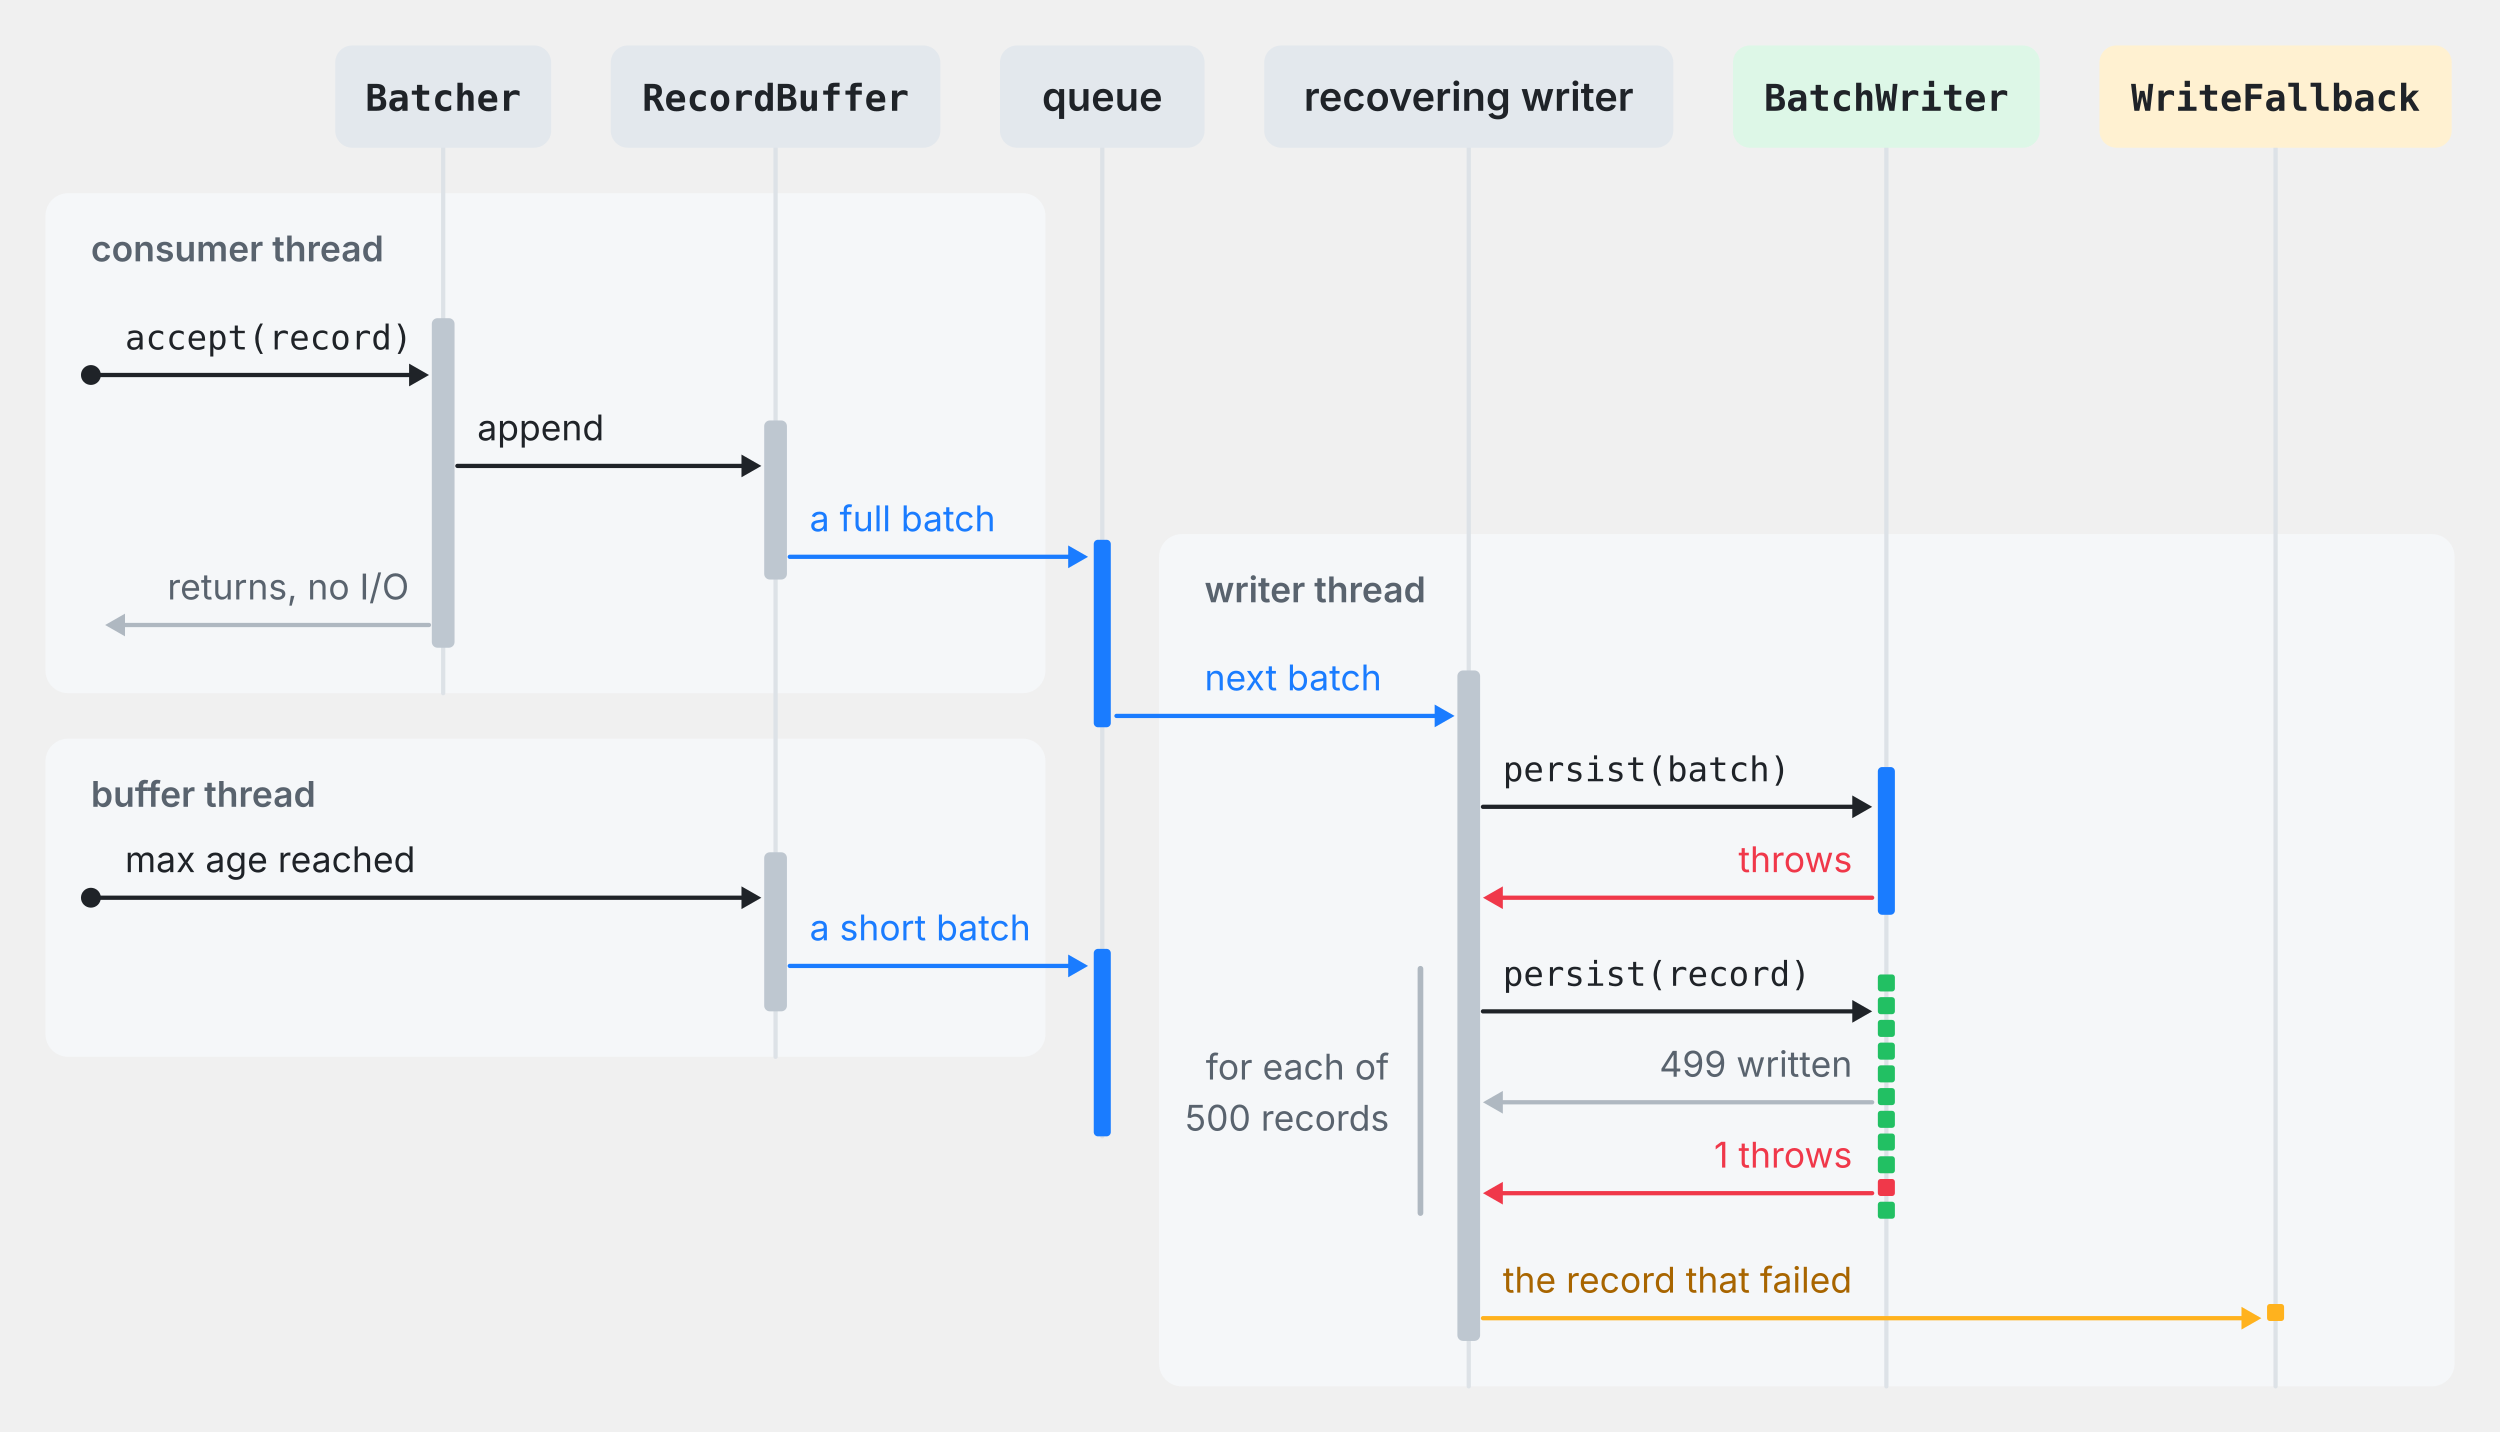
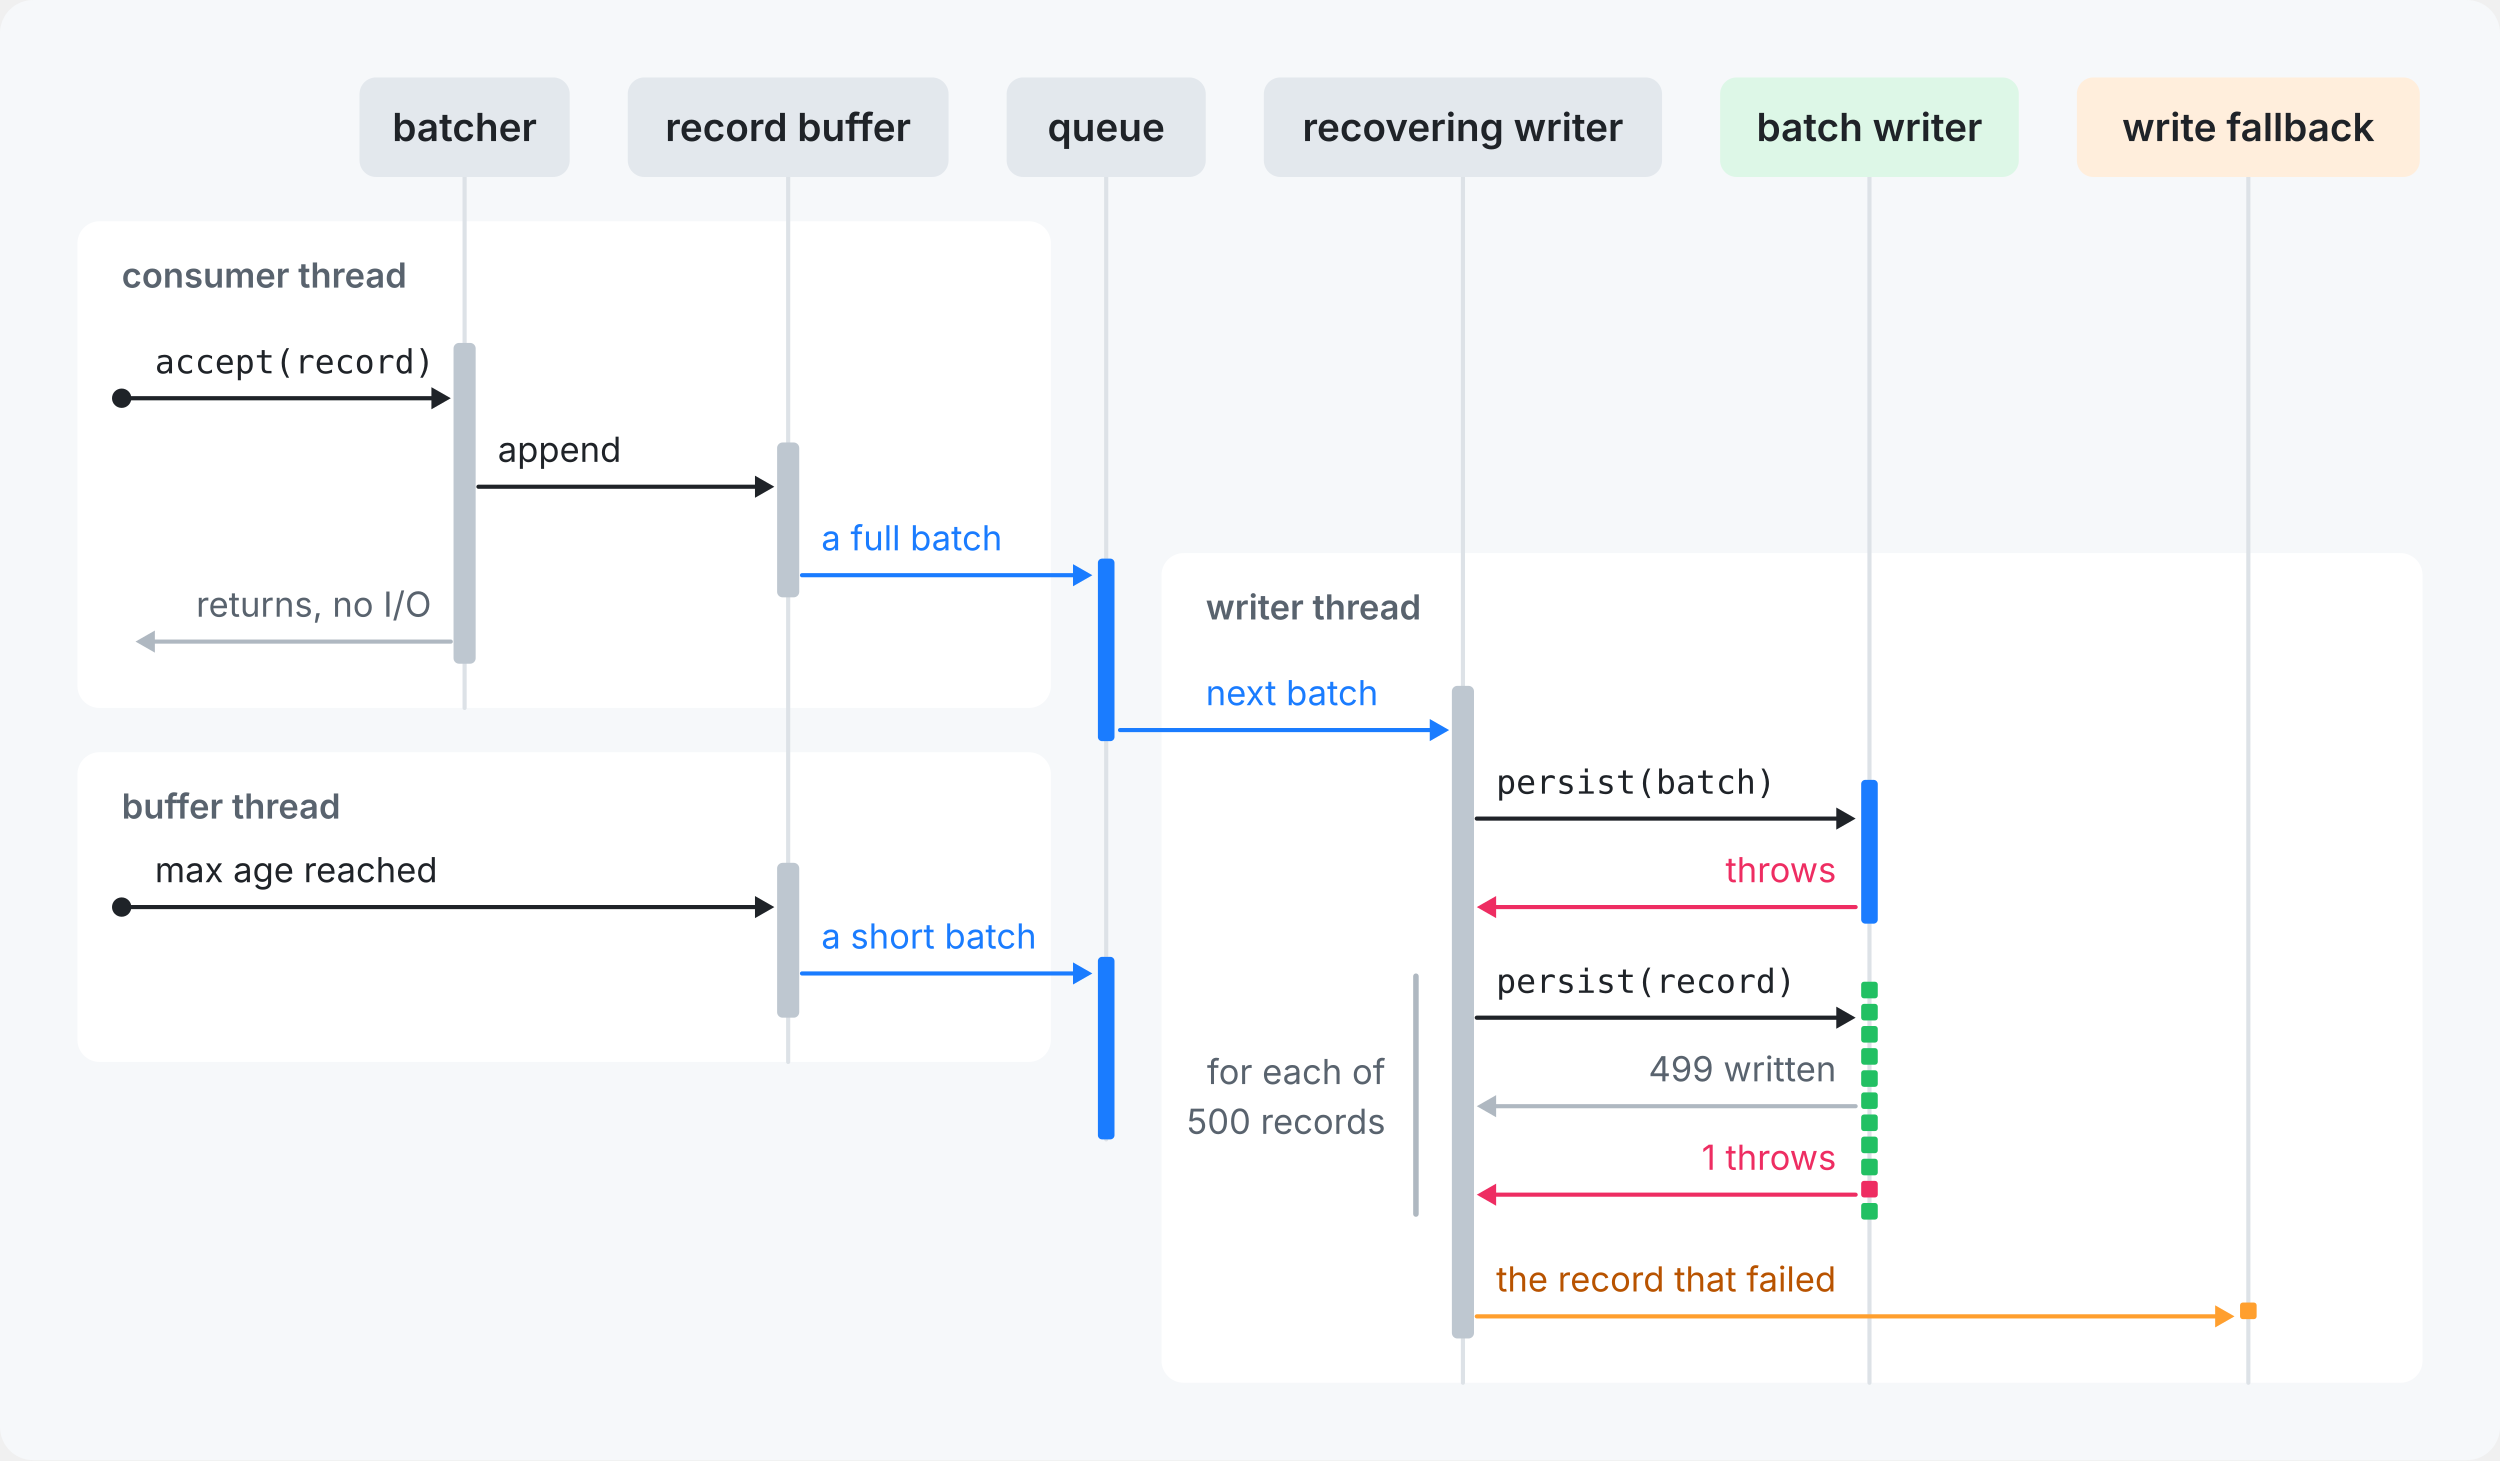
- <svg xmlns="http://www.w3.org/2000/svg" viewBox="0 0 880 504" width="880" height="504" role="img">
-   <rect x="16.0" y="68.0" width="352.0" height="176.0" rx="8" fill="#F5F7F9" />
-   <text x="32.0" y="92.0" font-family="-apple-system, BlinkMacSystemFont, 'Segoe UI', Inter, Helvetica, Arial, sans-serif" font-size="12.5" font-weight="600" fill="#59636E" text-anchor="start">consumer thread</text>
-   <rect x="16.0" y="260.0" width="352.0" height="112.0" rx="8" fill="#F5F7F9" />
-   <text x="32.0" y="284.0" font-family="-apple-system, BlinkMacSystemFont, 'Segoe UI', Inter, Helvetica, Arial, sans-serif" font-size="12.5" font-weight="600" fill="#59636E" text-anchor="start">buffer thread</text>
-   <rect x="408.0" y="188.0" width="456.0" height="300.0" rx="8" fill="#F5F7F9" />
-   <text x="424.0" y="212.0" font-family="-apple-system, BlinkMacSystemFont, 'Segoe UI', Inter, Helvetica, Arial, sans-serif" font-size="12.5" font-weight="600" fill="#59636E" text-anchor="start">writer thread</text>
-   <path d="M156,52 L156,244" stroke="#DDE2E7" stroke-width="1.5" fill="none" stroke-linecap="round" stroke-linejoin="round" />
-   <path d="M273.0,52 L273.0,372" stroke="#DDE2E7" stroke-width="1.5" fill="none" stroke-linecap="round" stroke-linejoin="round" />
-   <path d="M388.0,52 L388.0,400" stroke="#DDE2E7" stroke-width="1.5" fill="none" stroke-linecap="round" stroke-linejoin="round" />
-   <path d="M517.0,52 L517.0,488" stroke="#DDE2E7" stroke-width="1.5" fill="none" stroke-linecap="round" stroke-linejoin="round" />
-   <path d="M664.0,52 L664.0,488" stroke="#DDE2E7" stroke-width="1.5" fill="none" stroke-linecap="round" stroke-linejoin="round" />
-   <path d="M801.0,52 L801.0,488" stroke="#DDE2E7" stroke-width="1.5" fill="none" stroke-linecap="round" stroke-linejoin="round" />
-   <rect x="118.0" y="16.0" width="76.0" height="36.0" rx="6" fill="#E3E8ED" />
-   <text x="156.0" y="39.0" font-family="ui-monospace, SFMono-Regular, 'SF Mono', Menlo, Consolas, monospace" font-size="13" font-weight="600" fill="#1F2328" text-anchor="middle">Batcher</text>
-   <rect x="215.0" y="16.0" width="116.0" height="36.0" rx="6" fill="#E3E8ED" />
-   <text x="273.0" y="39.0" font-family="ui-monospace, SFMono-Regular, 'SF Mono', Menlo, Consolas, monospace" font-size="13" font-weight="600" fill="#1F2328" text-anchor="middle">RecordBuffer</text>
-   <rect x="352.0" y="16.0" width="72.0" height="36.0" rx="6" fill="#E3E8ED" />
-   <text x="388.0" y="39.0" font-family="-apple-system, BlinkMacSystemFont, 'Segoe UI', Inter, Helvetica, Arial, sans-serif" font-size="14" font-weight="600" fill="#1F2328" text-anchor="middle">queue</text>
-   <rect x="445.0" y="16.0" width="144.0" height="36.0" rx="6" fill="#E3E8ED" />
-   <text x="517.0" y="39.0" font-family="-apple-system, BlinkMacSystemFont, 'Segoe UI', Inter, Helvetica, Arial, sans-serif" font-size="14" font-weight="600" fill="#1F2328" text-anchor="middle">recovering writer</text>
-   <rect x="610.0" y="16.0" width="108.0" height="36.0" rx="6" fill="#DDF7E7" />
-   <text x="664.0" y="39.0" font-family="ui-monospace, SFMono-Regular, 'SF Mono', Menlo, Consolas, monospace" font-size="13" font-weight="600" fill="#1F2328" text-anchor="middle">BatchWriter</text>
-   <rect x="739.0" y="16.0" width="124.0" height="36.0" rx="6" fill="#FFF1D1" />
-   <text x="801.0" y="39.0" font-family="ui-monospace, SFMono-Regular, 'SF Mono', Menlo, Consolas, monospace" font-size="13" font-weight="600" fill="#1F2328" text-anchor="middle">WriteFallback</text>
-   <rect x="152.0" y="112.0" width="8.0" height="116.0" rx="2" fill="#BEC7D0" />
-   <rect x="269.0" y="148.0" width="8.0" height="56.0" rx="2" fill="#BEC7D0" />
-   <rect x="269.0" y="300.0" width="8.0" height="56.0" rx="2" fill="#BEC7D0" />
-   <rect x="513.0" y="236.0" width="8.0" height="236.0" rx="2" fill="#BEC7D0" />
-   <rect x="385.0" y="190.0" width="6.0" height="66.0" rx="1.5" fill="#1A7CFF" />
-   <rect x="385.0" y="334.0" width="6.0" height="66.0" rx="1.5" fill="#1A7CFF" />
-   <rect x="661.0" y="270.0" width="6.0" height="52.0" rx="1.5" fill="#1A7CFF" />
-   <rect x="661.0" y="343.0" width="6.0" height="6.0" rx="1" fill="#22C063" />
-   <rect x="661.0" y="351.0" width="6.0" height="6.0" rx="1" fill="#22C063" />
-   <rect x="661.0" y="359.0" width="6.0" height="6.0" rx="1" fill="#22C063" />
-   <rect x="661.0" y="367.0" width="6.0" height="6.0" rx="1" fill="#22C063" />
-   <rect x="661.0" y="375.0" width="6.0" height="6.0" rx="1" fill="#22C063" />
-   <rect x="661.0" y="383.0" width="6.0" height="6.0" rx="1" fill="#22C063" />
-   <rect x="661.0" y="391.0" width="6.0" height="6.0" rx="1" fill="#22C063" />
-   <rect x="661.0" y="399.0" width="6.0" height="6.0" rx="1" fill="#22C063" />
-   <rect x="661.0" y="407.0" width="6.0" height="6.0" rx="1" fill="#22C063" />
-   <rect x="661.0" y="415.0" width="6.0" height="6.0" rx="1" fill="#F0384A" />
-   <rect x="661.0" y="423.0" width="6.0" height="6.0" rx="1" fill="#22C063" />
-   <rect x="798.0" y="459.0" width="6.0" height="6.0" rx="1" fill="#FFB21E" />
-   <circle cx="32" cy="132" r="3.5" fill="#1F2328" />
-   <circle cx="32" cy="316" r="3.5" fill="#1F2328" />
-   <path d="M32,132 L145,132" stroke="#1F2328" stroke-width="1.5" fill="none" stroke-linecap="round" stroke-linejoin="round" />
-   <path d="M144,128 L151,132 L144,136 Z" fill="#1F2328" />
-   <text x="44.0" y="123.0" font-family="ui-monospace, SFMono-Regular, 'SF Mono', Menlo, Consolas, monospace" font-size="12" font-weight="400" fill="#1F2328" text-anchor="start">accept(record)</text>
-   <path d="M161,164 L262.0,164" stroke="#1F2328" stroke-width="1.5" fill="none" stroke-linecap="round" stroke-linejoin="round" />
-   <path d="M261.0,160 L268.0,164 L261.0,168 Z" fill="#1F2328" />
-   <text x="168.0" y="155.0" font-family="-apple-system, BlinkMacSystemFont, 'Segoe UI', Inter, Helvetica, Arial, sans-serif" font-size="12.5" font-weight="400" fill="#1F2328" text-anchor="start">append</text>
-   <path d="M278.0,196 L377.0,196" stroke="#1A7CFF" stroke-width="1.5" fill="none" stroke-linecap="round" stroke-linejoin="round" />
-   <path d="M376.0,192 L383.0,196 L376.0,200 Z" fill="#1A7CFF" />
-   <text x="285.0" y="187.0" font-family="-apple-system, BlinkMacSystemFont, 'Segoe UI', Inter, Helvetica, Arial, sans-serif" font-size="12.5" font-weight="400" fill="#1A7CFF" text-anchor="start">a full batch</text>
-   <path d="M151,220 L43,220" stroke="#AFB8C1" stroke-width="1.5" fill="none" stroke-linecap="round" stroke-linejoin="round" />
-   <path d="M44,216 L37,220 L44,224 Z" fill="#AFB8C1" />
-   <text x="144.0" y="211.0" font-family="-apple-system, BlinkMacSystemFont, 'Segoe UI', Inter, Helvetica, Arial, sans-serif" font-size="12.5" font-weight="400" fill="#59636E" text-anchor="end">returns, no I/O</text>
-   <path d="M32,316 L262.0,316" stroke="#1F2328" stroke-width="1.5" fill="none" stroke-linecap="round" stroke-linejoin="round" />
-   <path d="M261.0,312 L268.0,316 L261.0,320 Z" fill="#1F2328" />
-   <text x="44.0" y="307.0" font-family="-apple-system, BlinkMacSystemFont, 'Segoe UI', Inter, Helvetica, Arial, sans-serif" font-size="12.5" font-weight="400" fill="#1F2328" text-anchor="start">max age reached</text>
-   <path d="M278.0,340 L377.0,340" stroke="#1A7CFF" stroke-width="1.5" fill="none" stroke-linecap="round" stroke-linejoin="round" />
-   <path d="M376.0,336 L383.0,340 L376.0,344 Z" fill="#1A7CFF" />
-   <text x="285.0" y="331.0" font-family="-apple-system, BlinkMacSystemFont, 'Segoe UI', Inter, Helvetica, Arial, sans-serif" font-size="12.5" font-weight="400" fill="#1A7CFF" text-anchor="start">a short batch</text>
-   <path d="M393.0,252 L506.0,252" stroke="#1A7CFF" stroke-width="1.5" fill="none" stroke-linecap="round" stroke-linejoin="round" />
-   <path d="M505.0,248 L512.0,252 L505.0,256 Z" fill="#1A7CFF" />
-   <text x="424.0" y="243.0" font-family="-apple-system, BlinkMacSystemFont, 'Segoe UI', Inter, Helvetica, Arial, sans-serif" font-size="12.5" font-weight="400" fill="#1A7CFF" text-anchor="start">next batch</text>
-   <path d="M522.0,284 L653.0,284" stroke="#1F2328" stroke-width="1.5" fill="none" stroke-linecap="round" stroke-linejoin="round" />
-   <path d="M652.0,280 L659.0,284 L652.0,288 Z" fill="#1F2328" />
-   <text x="529.0" y="275.0" font-family="ui-monospace, SFMono-Regular, 'SF Mono', Menlo, Consolas, monospace" font-size="12" font-weight="400" fill="#1F2328" text-anchor="start">persist(batch)</text>
-   <path d="M659.0,316 L528.0,316" stroke="#F0384A" stroke-width="1.5" fill="none" stroke-linecap="round" stroke-linejoin="round" />
-   <path d="M529.0,312 L522.0,316 L529.0,320 Z" fill="#F0384A" />
-   <text x="652.0" y="307.0" font-family="-apple-system, BlinkMacSystemFont, 'Segoe UI', Inter, Helvetica, Arial, sans-serif" font-size="12.5" font-weight="400" fill="#F0384A" text-anchor="end">throws</text>
-   <rect x="499.0" y="340.0" width="2.0" height="88.0" rx="1" fill="#AFB8C1" />
-   <text x="489.0" y="380.0" font-family="-apple-system, BlinkMacSystemFont, 'Segoe UI', Inter, Helvetica, Arial, sans-serif" font-size="12.5" font-weight="400" fill="#59636E" text-anchor="end">for each of</text>
-   <text x="489.0" y="398.0" font-family="-apple-system, BlinkMacSystemFont, 'Segoe UI', Inter, Helvetica, Arial, sans-serif" font-size="12.5" font-weight="400" fill="#59636E" text-anchor="end">500 records</text>
-   <path d="M522.0,356 L653.0,356" stroke="#1F2328" stroke-width="1.5" fill="none" stroke-linecap="round" stroke-linejoin="round" />
-   <path d="M652.0,352 L659.0,356 L652.0,360 Z" fill="#1F2328" />
-   <text x="529.0" y="347.0" font-family="ui-monospace, SFMono-Regular, 'SF Mono', Menlo, Consolas, monospace" font-size="12" font-weight="400" fill="#1F2328" text-anchor="start">persist(record)</text>
-   <path d="M659.0,388 L528.0,388" stroke="#AFB8C1" stroke-width="1.5" fill="none" stroke-linecap="round" stroke-linejoin="round" />
-   <path d="M529.0,384 L522.0,388 L529.0,392 Z" fill="#AFB8C1" />
-   <text x="652.0" y="379.0" font-family="-apple-system, BlinkMacSystemFont, 'Segoe UI', Inter, Helvetica, Arial, sans-serif" font-size="12.5" font-weight="400" fill="#59636E" text-anchor="end">499 written</text>
-   <path d="M659.0,420 L528.0,420" stroke="#F0384A" stroke-width="1.5" fill="none" stroke-linecap="round" stroke-linejoin="round" />
-   <path d="M529.0,416 L522.0,420 L529.0,424 Z" fill="#F0384A" />
-   <text x="652.0" y="411.0" font-family="-apple-system, BlinkMacSystemFont, 'Segoe UI', Inter, Helvetica, Arial, sans-serif" font-size="12.5" font-weight="400" fill="#F0384A" text-anchor="end">1 throws</text>
-   <path d="M522.0,464 L790.0,464" stroke="#FFB21E" stroke-width="1.5" fill="none" stroke-linecap="round" stroke-linejoin="round" />
-   <path d="M789.0,460 L796.0,464 L789.0,468 Z" fill="#FFB21E" />
-   <text x="529.0" y="455.0" font-family="-apple-system, BlinkMacSystemFont, 'Segoe UI', Inter, Helvetica, Arial, sans-serif" font-size="12.5" font-weight="400" fill="#A86500" text-anchor="start">the record that failed</text>
+ <svg xmlns="http://www.w3.org/2000/svg" viewBox="0 0 904 528" width="904" height="528" role="img">
+   <rect width="904" height="528" rx="12" fill="#F6F8FA" />
+   <g transform="translate(12,12)">
+     <rect x="16.0" y="68.0" width="352.0" height="176.0" rx="8" fill="#FFFFFF" />
+     <text x="32.0" y="92.0" font-family="-apple-system, BlinkMacSystemFont, 'Segoe UI', Inter, Helvetica, Arial, sans-serif" font-size="12.5" font-weight="600" fill="#59636E" text-anchor="start">consumer thread</text>
+     <rect x="16.0" y="260.0" width="352.0" height="112.0" rx="8" fill="#FFFFFF" />
+     <text x="32.0" y="284.0" font-family="-apple-system, BlinkMacSystemFont, 'Segoe UI', Inter, Helvetica, Arial, sans-serif" font-size="12.5" font-weight="600" fill="#59636E" text-anchor="start">buffer thread</text>
+     <rect x="408.0" y="188.0" width="456.0" height="300.0" rx="8" fill="#FFFFFF" />
+     <text x="424.0" y="212.0" font-family="-apple-system, BlinkMacSystemFont, 'Segoe UI', Inter, Helvetica, Arial, sans-serif" font-size="12.5" font-weight="600" fill="#59636E" text-anchor="start">writer thread</text>
+     <path d="M156,52 L156,244" stroke="#DDE2E7" stroke-width="1.5" fill="none" stroke-linecap="round" stroke-linejoin="round" />
+     <path d="M273.0,52 L273.0,372" stroke="#DDE2E7" stroke-width="1.5" fill="none" stroke-linecap="round" stroke-linejoin="round" />
+     <path d="M388.0,52 L388.0,400" stroke="#DDE2E7" stroke-width="1.5" fill="none" stroke-linecap="round" stroke-linejoin="round" />
+     <path d="M517.0,52 L517.0,488" stroke="#DDE2E7" stroke-width="1.5" fill="none" stroke-linecap="round" stroke-linejoin="round" />
+     <path d="M664.0,52 L664.0,488" stroke="#DDE2E7" stroke-width="1.5" fill="none" stroke-linecap="round" stroke-linejoin="round" />
+     <path d="M801.0,52 L801.0,488" stroke="#DDE2E7" stroke-width="1.5" fill="none" stroke-linecap="round" stroke-linejoin="round" />
+     <rect x="118.0" y="16.0" width="76.0" height="36.0" rx="6" fill="#E3E8ED" />
+     <text x="156.0" y="39.0" font-family="-apple-system, BlinkMacSystemFont, 'Segoe UI', Inter, Helvetica, Arial, sans-serif" font-size="14" font-weight="600" fill="#1F2328" text-anchor="middle">batcher</text>
+     <rect x="215.0" y="16.0" width="116.0" height="36.0" rx="6" fill="#E3E8ED" />
+     <text x="273.0" y="39.0" font-family="-apple-system, BlinkMacSystemFont, 'Segoe UI', Inter, Helvetica, Arial, sans-serif" font-size="14" font-weight="600" fill="#1F2328" text-anchor="middle">record buffer</text>
+     <rect x="352.0" y="16.0" width="72.0" height="36.0" rx="6" fill="#E3E8ED" />
+     <text x="388.0" y="39.0" font-family="-apple-system, BlinkMacSystemFont, 'Segoe UI', Inter, Helvetica, Arial, sans-serif" font-size="14" font-weight="600" fill="#1F2328" text-anchor="middle">queue</text>
+     <rect x="445.0" y="16.0" width="144.0" height="36.0" rx="6" fill="#E3E8ED" />
+     <text x="517.0" y="39.0" font-family="-apple-system, BlinkMacSystemFont, 'Segoe UI', Inter, Helvetica, Arial, sans-serif" font-size="14" font-weight="600" fill="#1F2328" text-anchor="middle">recovering writer</text>
+     <rect x="610.0" y="16.0" width="108.0" height="36.0" rx="6" fill="#DDF7E7" />
+     <text x="664.0" y="39.0" font-family="-apple-system, BlinkMacSystemFont, 'Segoe UI', Inter, Helvetica, Arial, sans-serif" font-size="14" font-weight="600" fill="#1F2328" text-anchor="middle">batch writer</text>
+     <rect x="739.0" y="16.0" width="124.0" height="36.0" rx="6" fill="#FFEEDC" />
+     <text x="801.0" y="39.0" font-family="-apple-system, BlinkMacSystemFont, 'Segoe UI', Inter, Helvetica, Arial, sans-serif" font-size="14" font-weight="600" fill="#1F2328" text-anchor="middle">write fallback</text>
+     <rect x="152.0" y="112.0" width="8.0" height="116.0" rx="2" fill="#BEC7D0" />
+     <rect x="269.0" y="148.0" width="8.0" height="56.0" rx="2" fill="#BEC7D0" />
+     <rect x="269.0" y="300.0" width="8.0" height="56.0" rx="2" fill="#BEC7D0" />
+     <rect x="513.0" y="236.0" width="8.0" height="236.0" rx="2" fill="#BEC7D0" />
+     <rect x="385.0" y="190.0" width="6.0" height="66.0" rx="1.5" fill="#1A7CFF" />
+     <rect x="385.0" y="334.0" width="6.0" height="66.0" rx="1.5" fill="#1A7CFF" />
+     <rect x="661.0" y="270.0" width="6.0" height="52.0" rx="1.5" fill="#1A7CFF" />
+     <rect x="661.0" y="343.0" width="6.0" height="6.0" rx="1" fill="#22C063" />
+     <rect x="661.0" y="351.0" width="6.0" height="6.0" rx="1" fill="#22C063" />
+     <rect x="661.0" y="359.0" width="6.0" height="6.0" rx="1" fill="#22C063" />
+     <rect x="661.0" y="367.0" width="6.0" height="6.0" rx="1" fill="#22C063" />
+     <rect x="661.0" y="375.0" width="6.0" height="6.0" rx="1" fill="#22C063" />
+     <rect x="661.0" y="383.0" width="6.0" height="6.0" rx="1" fill="#22C063" />
+     <rect x="661.0" y="391.0" width="6.0" height="6.0" rx="1" fill="#22C063" />
+     <rect x="661.0" y="399.0" width="6.0" height="6.0" rx="1" fill="#22C063" />
+     <rect x="661.0" y="407.0" width="6.0" height="6.0" rx="1" fill="#22C063" />
+     <rect x="661.0" y="415.0" width="6.0" height="6.0" rx="1" fill="#EE2D62" />
+     <rect x="661.0" y="423.0" width="6.0" height="6.0" rx="1" fill="#22C063" />
+     <rect x="798.0" y="459.0" width="6.0" height="6.0" rx="1" fill="#FF9F2E" />
+     <circle cx="32" cy="132" r="3.5" fill="#1F2328" />
+     <circle cx="32" cy="316" r="3.5" fill="#1F2328" />
+     <path d="M32,132 L145,132" stroke="#1F2328" stroke-width="1.5" fill="none" stroke-linecap="round" stroke-linejoin="round" />
+     <path d="M144,128 L151,132 L144,136 Z" fill="#1F2328" />
+     <text x="44.0" y="123.0" font-family="ui-monospace, SFMono-Regular, 'SF Mono', Menlo, Consolas, monospace" font-size="12" font-weight="400" fill="#1F2328" text-anchor="start">accept(record)</text>
+     <path d="M161,164 L262.0,164" stroke="#1F2328" stroke-width="1.5" fill="none" stroke-linecap="round" stroke-linejoin="round" />
+     <path d="M261.0,160 L268.0,164 L261.0,168 Z" fill="#1F2328" />
+     <text x="168.0" y="155.0" font-family="-apple-system, BlinkMacSystemFont, 'Segoe UI', Inter, Helvetica, Arial, sans-serif" font-size="12.5" font-weight="400" fill="#1F2328" text-anchor="start">append</text>
+     <path d="M278.0,196 L377.0,196" stroke="#1A7CFF" stroke-width="1.5" fill="none" stroke-linecap="round" stroke-linejoin="round" />
+     <path d="M376.0,192 L383.0,196 L376.0,200 Z" fill="#1A7CFF" />
+     <text x="285.0" y="187.0" font-family="-apple-system, BlinkMacSystemFont, 'Segoe UI', Inter, Helvetica, Arial, sans-serif" font-size="12.5" font-weight="400" fill="#1A7CFF" text-anchor="start">a full batch</text>
+     <path d="M151,220 L43,220" stroke="#AFB8C1" stroke-width="1.5" fill="none" stroke-linecap="round" stroke-linejoin="round" />
+     <path d="M44,216 L37,220 L44,224 Z" fill="#AFB8C1" />
+     <text x="144.0" y="211.0" font-family="-apple-system, BlinkMacSystemFont, 'Segoe UI', Inter, Helvetica, Arial, sans-serif" font-size="12.5" font-weight="400" fill="#59636E" text-anchor="end">returns, no I/O</text>
+     <path d="M32,316 L262.0,316" stroke="#1F2328" stroke-width="1.5" fill="none" stroke-linecap="round" stroke-linejoin="round" />
+     <path d="M261.0,312 L268.0,316 L261.0,320 Z" fill="#1F2328" />
+     <text x="44.0" y="307.0" font-family="-apple-system, BlinkMacSystemFont, 'Segoe UI', Inter, Helvetica, Arial, sans-serif" font-size="12.5" font-weight="400" fill="#1F2328" text-anchor="start">max age reached</text>
+     <path d="M278.0,340 L377.0,340" stroke="#1A7CFF" stroke-width="1.5" fill="none" stroke-linecap="round" stroke-linejoin="round" />
+     <path d="M376.0,336 L383.0,340 L376.0,344 Z" fill="#1A7CFF" />
+     <text x="285.0" y="331.0" font-family="-apple-system, BlinkMacSystemFont, 'Segoe UI', Inter, Helvetica, Arial, sans-serif" font-size="12.5" font-weight="400" fill="#1A7CFF" text-anchor="start">a short batch</text>
+     <path d="M393.0,252 L506.0,252" stroke="#1A7CFF" stroke-width="1.5" fill="none" stroke-linecap="round" stroke-linejoin="round" />
+     <path d="M505.0,248 L512.0,252 L505.0,256 Z" fill="#1A7CFF" />
+     <text x="424.0" y="243.0" font-family="-apple-system, BlinkMacSystemFont, 'Segoe UI', Inter, Helvetica, Arial, sans-serif" font-size="12.5" font-weight="400" fill="#1A7CFF" text-anchor="start">next batch</text>
+     <path d="M522.0,284 L653.0,284" stroke="#1F2328" stroke-width="1.5" fill="none" stroke-linecap="round" stroke-linejoin="round" />
+     <path d="M652.0,280 L659.0,284 L652.0,288 Z" fill="#1F2328" />
+     <text x="529.0" y="275.0" font-family="ui-monospace, SFMono-Regular, 'SF Mono', Menlo, Consolas, monospace" font-size="12" font-weight="400" fill="#1F2328" text-anchor="start">persist(batch)</text>
+     <path d="M659.0,316 L528.0,316" stroke="#EE2D62" stroke-width="1.5" fill="none" stroke-linecap="round" stroke-linejoin="round" />
+     <path d="M529.0,312 L522.0,316 L529.0,320 Z" fill="#EE2D62" />
+     <text x="652.0" y="307.0" font-family="-apple-system, BlinkMacSystemFont, 'Segoe UI', Inter, Helvetica, Arial, sans-serif" font-size="12.5" font-weight="400" fill="#EE2D62" text-anchor="end">throws</text>
+     <rect x="499.0" y="340.0" width="2.0" height="88.0" rx="1" fill="#AFB8C1" />
+     <text x="489.0" y="380.0" font-family="-apple-system, BlinkMacSystemFont, 'Segoe UI', Inter, Helvetica, Arial, sans-serif" font-size="12.5" font-weight="400" fill="#59636E" text-anchor="end">for each of</text>
+     <text x="489.0" y="398.0" font-family="-apple-system, BlinkMacSystemFont, 'Segoe UI', Inter, Helvetica, Arial, sans-serif" font-size="12.5" font-weight="400" fill="#59636E" text-anchor="end">500 records</text>
+     <path d="M522.0,356 L653.0,356" stroke="#1F2328" stroke-width="1.5" fill="none" stroke-linecap="round" stroke-linejoin="round" />
+     <path d="M652.0,352 L659.0,356 L652.0,360 Z" fill="#1F2328" />
+     <text x="529.0" y="347.0" font-family="ui-monospace, SFMono-Regular, 'SF Mono', Menlo, Consolas, monospace" font-size="12" font-weight="400" fill="#1F2328" text-anchor="start">persist(record)</text>
+     <path d="M659.0,388 L528.0,388" stroke="#AFB8C1" stroke-width="1.5" fill="none" stroke-linecap="round" stroke-linejoin="round" />
+     <path d="M529.0,384 L522.0,388 L529.0,392 Z" fill="#AFB8C1" />
+     <text x="652.0" y="379.0" font-family="-apple-system, BlinkMacSystemFont, 'Segoe UI', Inter, Helvetica, Arial, sans-serif" font-size="12.5" font-weight="400" fill="#59636E" text-anchor="end">499 written</text>
+     <path d="M659.0,420 L528.0,420" stroke="#EE2D62" stroke-width="1.5" fill="none" stroke-linecap="round" stroke-linejoin="round" />
+     <path d="M529.0,416 L522.0,420 L529.0,424 Z" fill="#EE2D62" />
+     <text x="652.0" y="411.0" font-family="-apple-system, BlinkMacSystemFont, 'Segoe UI', Inter, Helvetica, Arial, sans-serif" font-size="12.5" font-weight="400" fill="#EE2D62" text-anchor="end">1 throws</text>
+     <path d="M522.0,464 L790.0,464" stroke="#FF9F2E" stroke-width="1.5" fill="none" stroke-linecap="round" stroke-linejoin="round" />
+     <path d="M789.0,460 L796.0,464 L789.0,468 Z" fill="#FF9F2E" />
+     <text x="529.0" y="455.0" font-family="-apple-system, BlinkMacSystemFont, 'Segoe UI', Inter, Helvetica, Arial, sans-serif" font-size="12.5" font-weight="400" fill="#B85300" text-anchor="start">the record that failed</text>
+   </g>
</svg>
